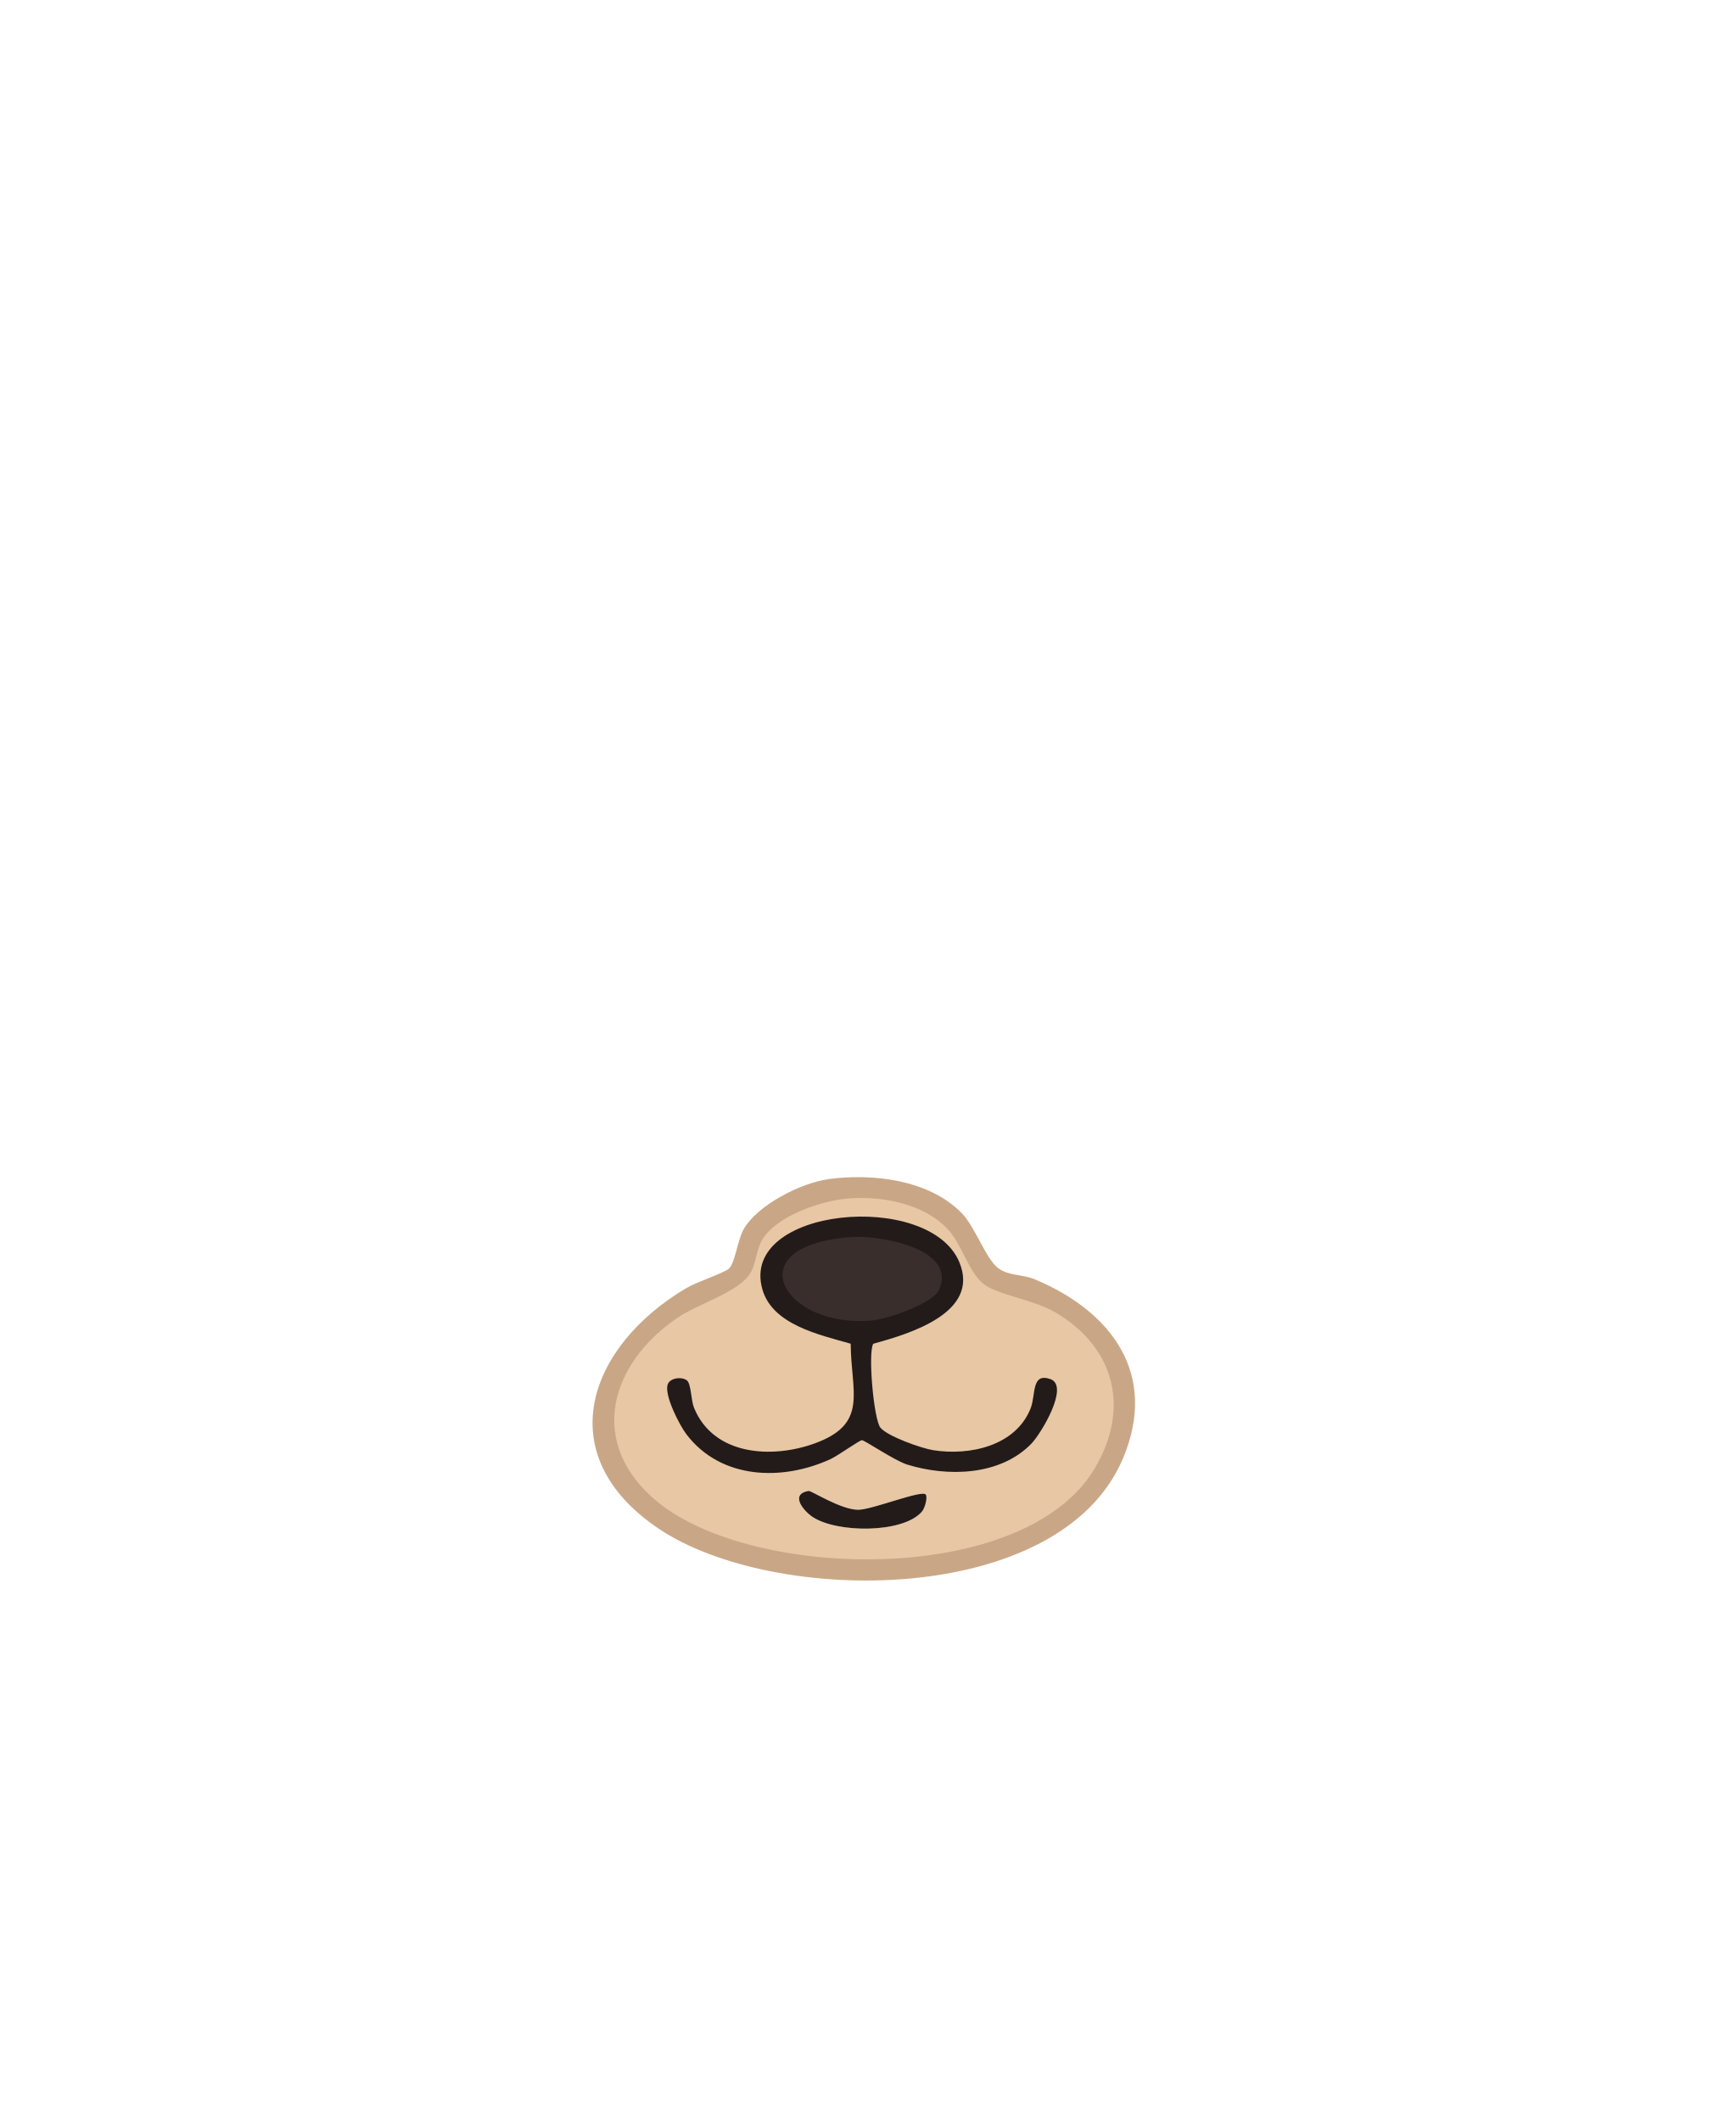
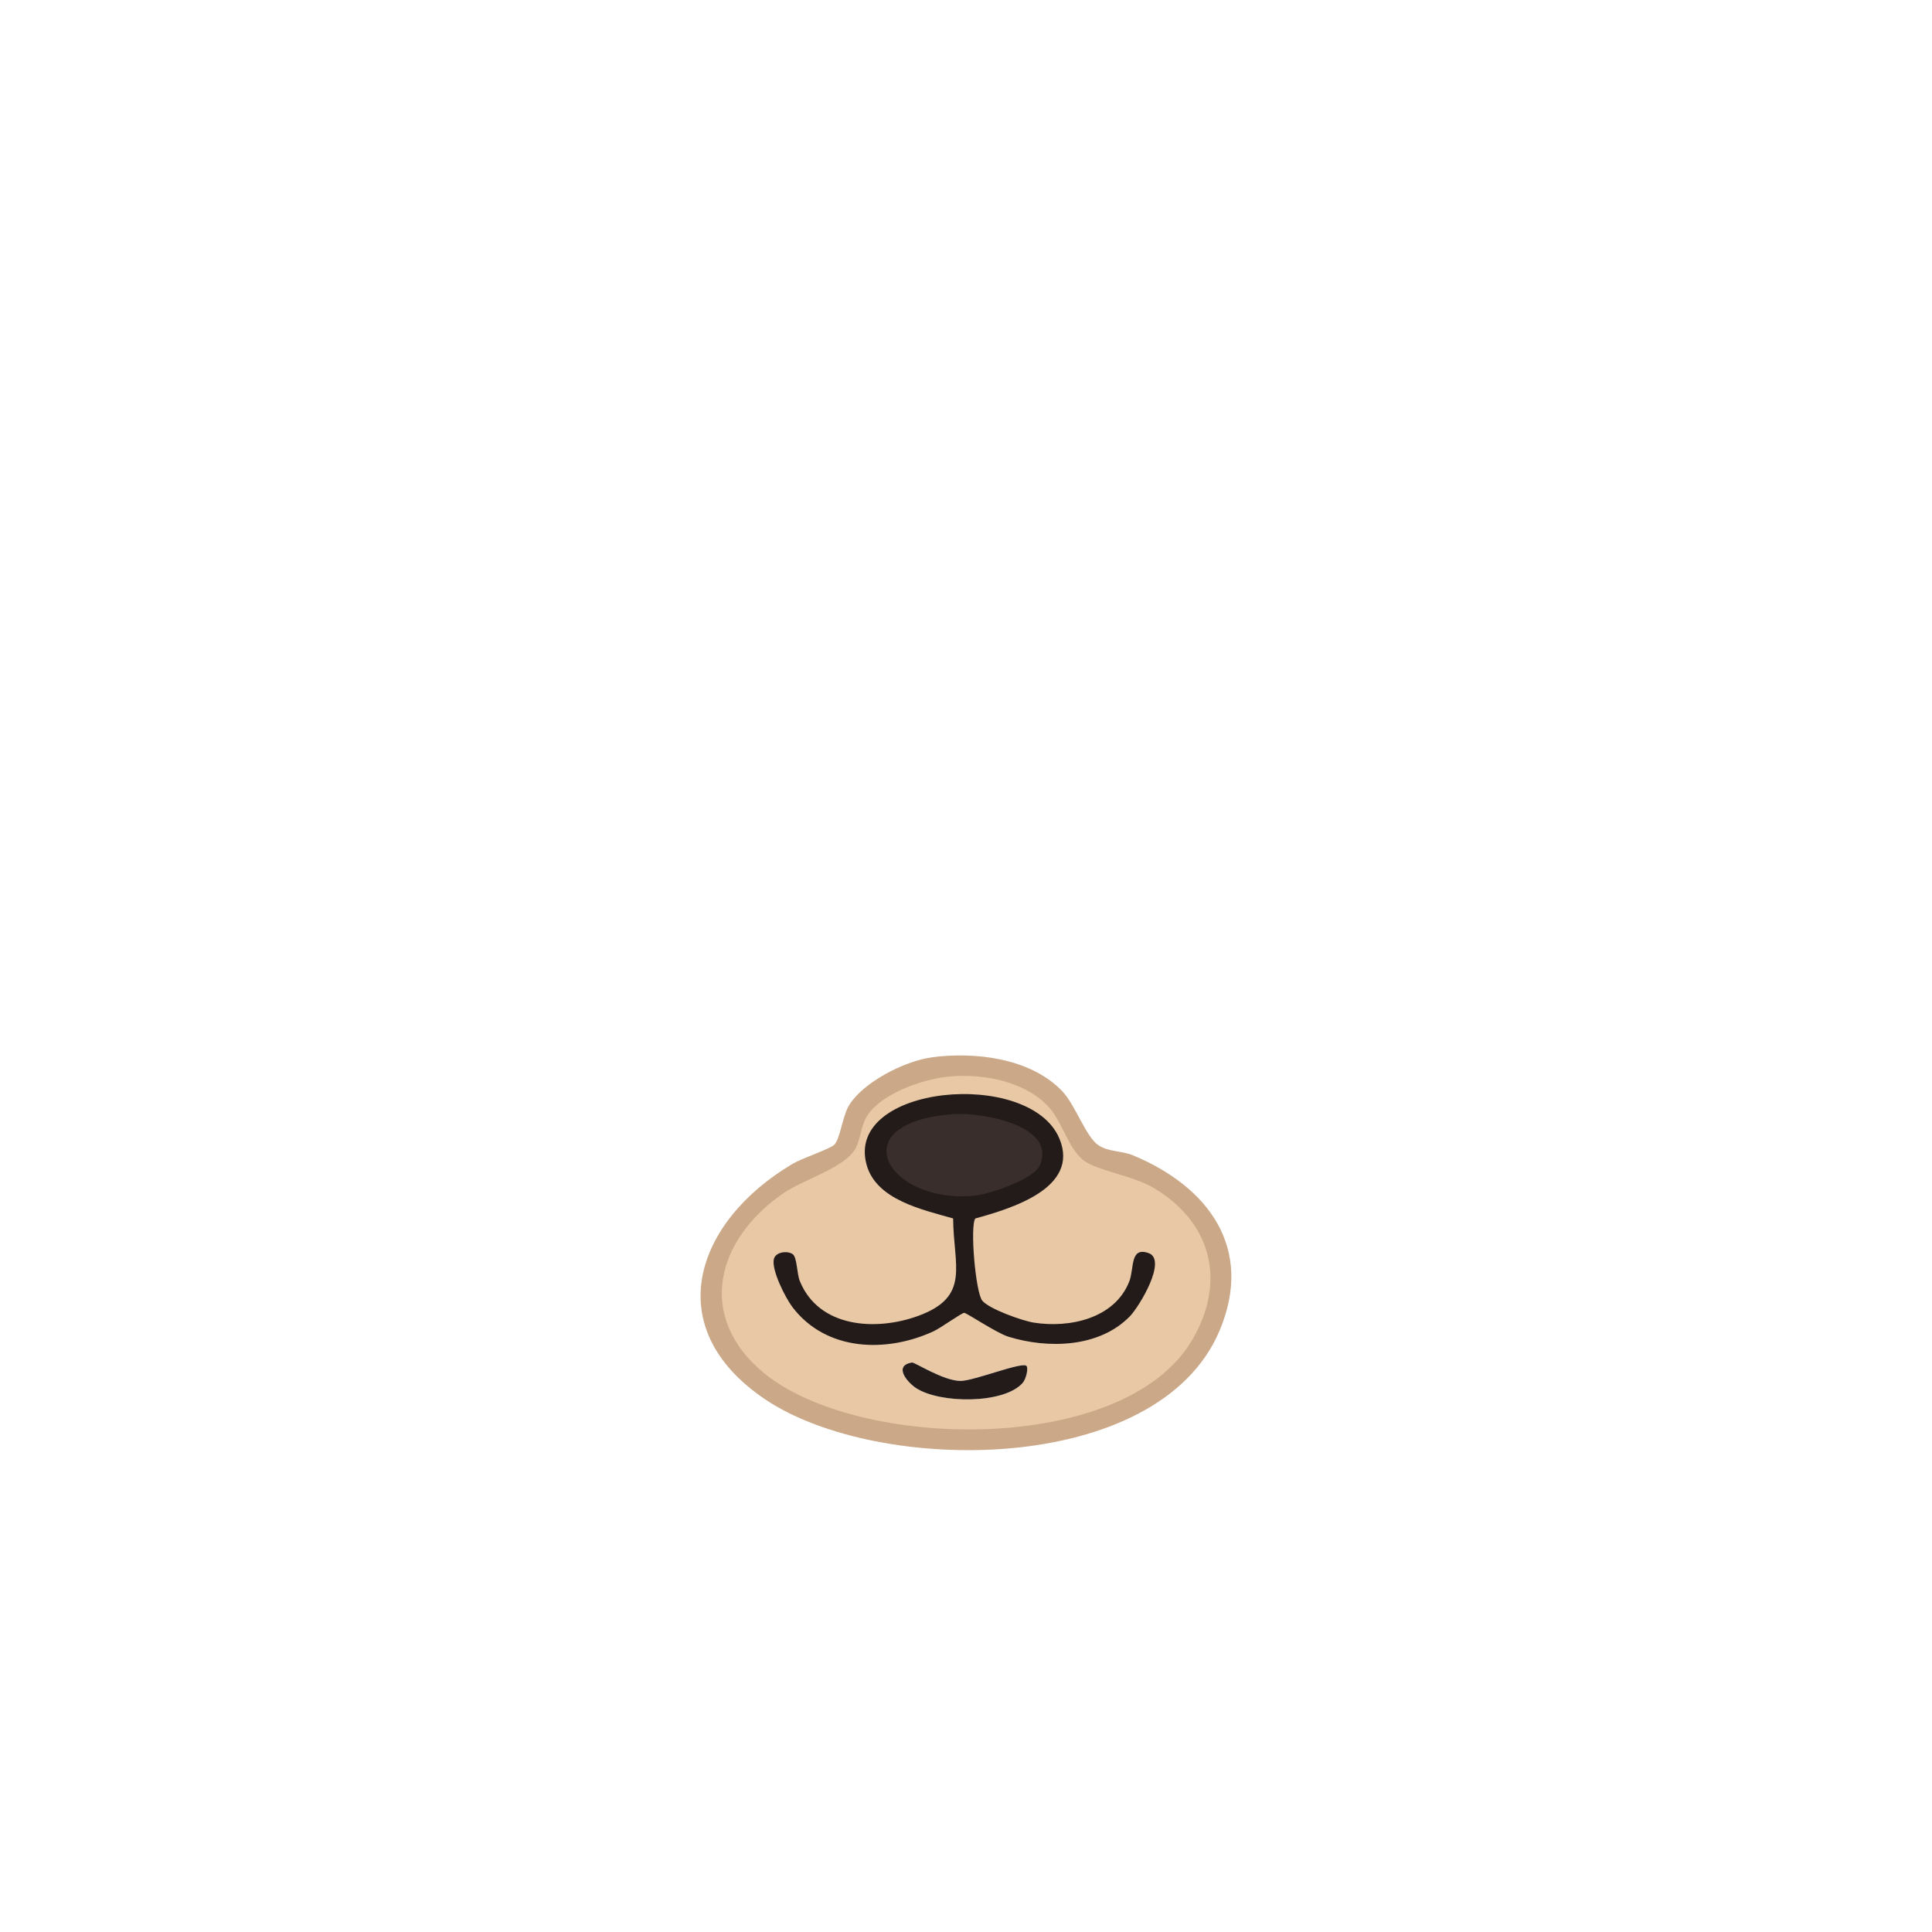
- <svg xmlns="http://www.w3.org/2000/svg" id="Mouth-Slot" viewBox="0 0 450 550">
+ <svg xmlns="http://www.w3.org/2000/svg" id="Mouth-Slot" viewBox="0 0 512 512">
  <defs>
    <style>
      .cls-1 {
+         fill: #caa888;
+       }
+ 
+       .cls-2 {
        fill: #3a2e2c;
      }

-       .cls-2 {
+       .cls-3 {
        fill: #221b1a;
      }

-       .cls-3 {
-         fill: #c9a786;
-       }
- 
      .cls-4 {
-         fill: #e8c7a4;
+         fill: #e8c8a5;
      }
    </style>
  </defs>
-   <path class="cls-4" d="M220,307.5c8.87-.75,22.75,4.08,29,11,3.46,3.83,5.09,9.91,9,13,3.59,2.83,14.31,5.65,20,9,15.47,9.12,16.26,27.46,7,43-18.19,30.51-92.02,28.45-117,8-18.26-14.95-12.86-39.83,5-52,5.48-3.73,16.24-5.78,19-11,1.26-2.39,2.58-6.57,4-9,3.7-6.3,17.09-11.41,24-12ZM240,387.51c-1.18-1.17-13.93,4-17.5,3.98-4.55-.02-12.17-5.01-12.86-4.89-4.96.86-1.26,5.21,1.02,6.73,6.32,4.23,23.44,4.31,28.34-1.33.93-1.07,1.55-3.95.99-4.5Z" />
-   <path class="cls-3" d="M214.76,305.76c11.5-1.56,26.18.14,34.63,8.85,3.58,3.69,6.27,12.06,9.62,14.38,2.69,1.86,6.22,1.47,9.26,2.74,19.89,8.28,32.14,24.58,22.9,46.46-16.31,38.62-90.56,38.37-120.49,18.14-28.22-19.07-18.31-47.17,7.3-62.33,2.61-1.55,9.6-3.84,10.99-5.01,1.59-1.33,2.25-7.38,3.82-10.18,3.56-6.35,14.93-12.08,21.97-13.03ZM219.79,310.8c-6.91.59-18.51,4.47-22.21,10.78-1.42,2.43-1.55,5.8-2.81,8.19-2.76,5.22-13.6,8.19-19.08,11.92-17.86,12.17-23.43,32.83-5.17,47.79,24.98,20.45,95.11,21.86,113.3-8.66,9.26-15.54,5.32-31.37-10.15-40.49-5.69-3.35-15.04-4.54-18.63-7.37-3.91-3.09-5.59-10.13-9.05-13.95-6.25-6.92-17.33-8.96-26.2-8.21Z" />
-   <path class="cls-1" d="M220.62,320.08c7.69-.54,29.35,3.17,24.15,14.59-1.73,3.79-14.14,8-18.19,8.41-24.72,2.55-38.37-20.72-5.95-23Z" />
-   <path class="cls-2" d="M228.29,370.22c1.8,2.22,10.63,5.35,13.66,5.83,9.44,1.49,21.37-1.05,25.27-10.83,1.4-3.51.12-9.37,5.14-7.6s-2.41,14.14-4.97,16.77c-8.1,8.31-21.67,8.63-32.17,5.39-3.19-.99-11.05-6.32-11.72-6.32s-6.2,4-8.15,4.9c-12.49,5.75-28.39,5.31-37.33-6.38-1.9-2.48-5.71-10.03-4.94-12.84.51-1.87,3.66-2.21,5-1.21,1.14.86,1.07,5.17,1.87,7.13,5.07,12.39,20.18,13.28,31.33,9.22,14-5.1,9.38-13.23,9.29-25.84-8.02-2.3-20.28-4.88-22.9-14.11-6.05-21.33,43.24-25.77,51.06-7.06,5.5,13.18-12.94,18.59-22.29,21.18-1.44,2.04.07,19.59,1.85,21.78ZM220.8,320.78c-30.44,2.14-17.62,23.99,5.59,21.6,3.8-.39,15.46-4.34,17.08-7.9,4.89-10.73-15.46-14.21-22.68-13.7Z" />
-   <path class="cls-2" d="M240,387.51c.56.55-.06,3.43-.99,4.5-4.9,5.64-22.02,5.56-28.34,1.33-2.29-1.53-5.98-5.87-1.02-6.73.68-.12,8.31,4.87,12.86,4.89,3.57.01,16.32-5.16,17.5-3.98Z" />
+   <path class="cls-4" d="M252.02,281.96c8.87-.75,22.75,4.08,29,11,3.46,3.83,5.09,9.91,9,13,3.59,2.83,14.31,5.65,20,9,15.47,9.12,16.26,27.46,7,43-18.19,30.51-92.02,28.45-117,8-18.26-14.95-12.86-39.83,5-52,5.48-3.73,16.24-5.78,19-11,1.26-2.39,2.58-6.57,4-9,3.7-6.3,17.09-11.41,24-12ZM272.02,361.97c-1.18-1.17-13.93,4-17.5,3.98-4.55-.02-12.17-5.01-12.86-4.89-4.96.86-1.26,5.21,1.02,6.73,6.32,4.23,23.44,4.31,28.34-1.33.93-1.07,1.55-3.95.99-4.5Z" />
+   <path class="cls-1" d="M246.78,280.22c11.5-1.56,26.18.14,34.63,8.85,3.58,3.69,6.27,12.06,9.62,14.38,2.69,1.86,6.22,1.47,9.26,2.74,19.89,8.28,32.14,24.58,22.9,46.46-16.31,38.62-90.56,38.37-120.49,18.14-28.22-19.07-18.31-47.17,7.3-62.33,2.61-1.55,9.6-3.84,10.99-5.01,1.59-1.33,2.25-7.38,3.82-10.18,3.56-6.35,14.93-12.08,21.97-13.03ZM251.81,285.26c-6.91.59-18.51,4.47-22.21,10.78-1.42,2.43-1.55,5.8-2.81,8.19-2.76,5.22-13.6,8.19-19.08,11.92-17.86,12.17-23.43,32.83-5.17,47.79,24.98,20.45,95.11,21.86,113.3-8.66,9.26-15.54,5.32-31.37-10.15-40.49-5.69-3.35-15.04-4.54-18.63-7.37-3.91-3.09-5.59-10.13-9.05-13.95-6.25-6.92-17.33-8.96-26.2-8.21Z" />
+   <path class="cls-2" d="M252.64,294.54c7.69-.54,29.35,3.17,24.15,14.59-1.73,3.79-14.14,8-18.19,8.41-24.72,2.55-38.37-20.72-5.95-23Z" />
+   <path class="cls-3" d="M260.31,344.68c1.8,2.22,10.63,5.35,13.66,5.83,9.44,1.49,21.37-1.05,25.27-10.83,1.4-3.51.12-9.37,5.14-7.6s-2.41,14.14-4.97,16.77c-8.1,8.31-21.67,8.63-32.17,5.39-3.19-.99-11.05-6.32-11.72-6.32s-6.2,4-8.15,4.9c-12.49,5.75-28.39,5.31-37.33-6.38-1.9-2.48-5.71-10.03-4.94-12.84.51-1.87,3.66-2.21,5-1.21,1.14.86,1.07,5.17,1.87,7.13,5.07,12.39,20.18,13.28,31.33,9.22,14-5.1,9.38-13.23,9.29-25.84-8.02-2.3-20.28-4.88-22.9-14.11-6.05-21.33,43.24-25.77,51.06-7.06,5.5,13.18-12.94,18.59-22.29,21.18-1.44,2.04.07,19.59,1.85,21.78ZM252.82,295.25c-30.44,2.14-17.62,23.99,5.59,21.6,3.8-.39,15.46-4.34,17.08-7.9,4.89-10.73-15.46-14.21-22.68-13.7Z" />
+   <path class="cls-3" d="M272.02,361.97c.56.55-.06,3.43-.99,4.5-4.9,5.64-22.02,5.56-28.34,1.33-2.29-1.53-5.98-5.87-1.02-6.73.68-.12,8.31,4.87,12.86,4.89,3.57.01,16.32-5.16,17.5-3.98Z" />
</svg>
